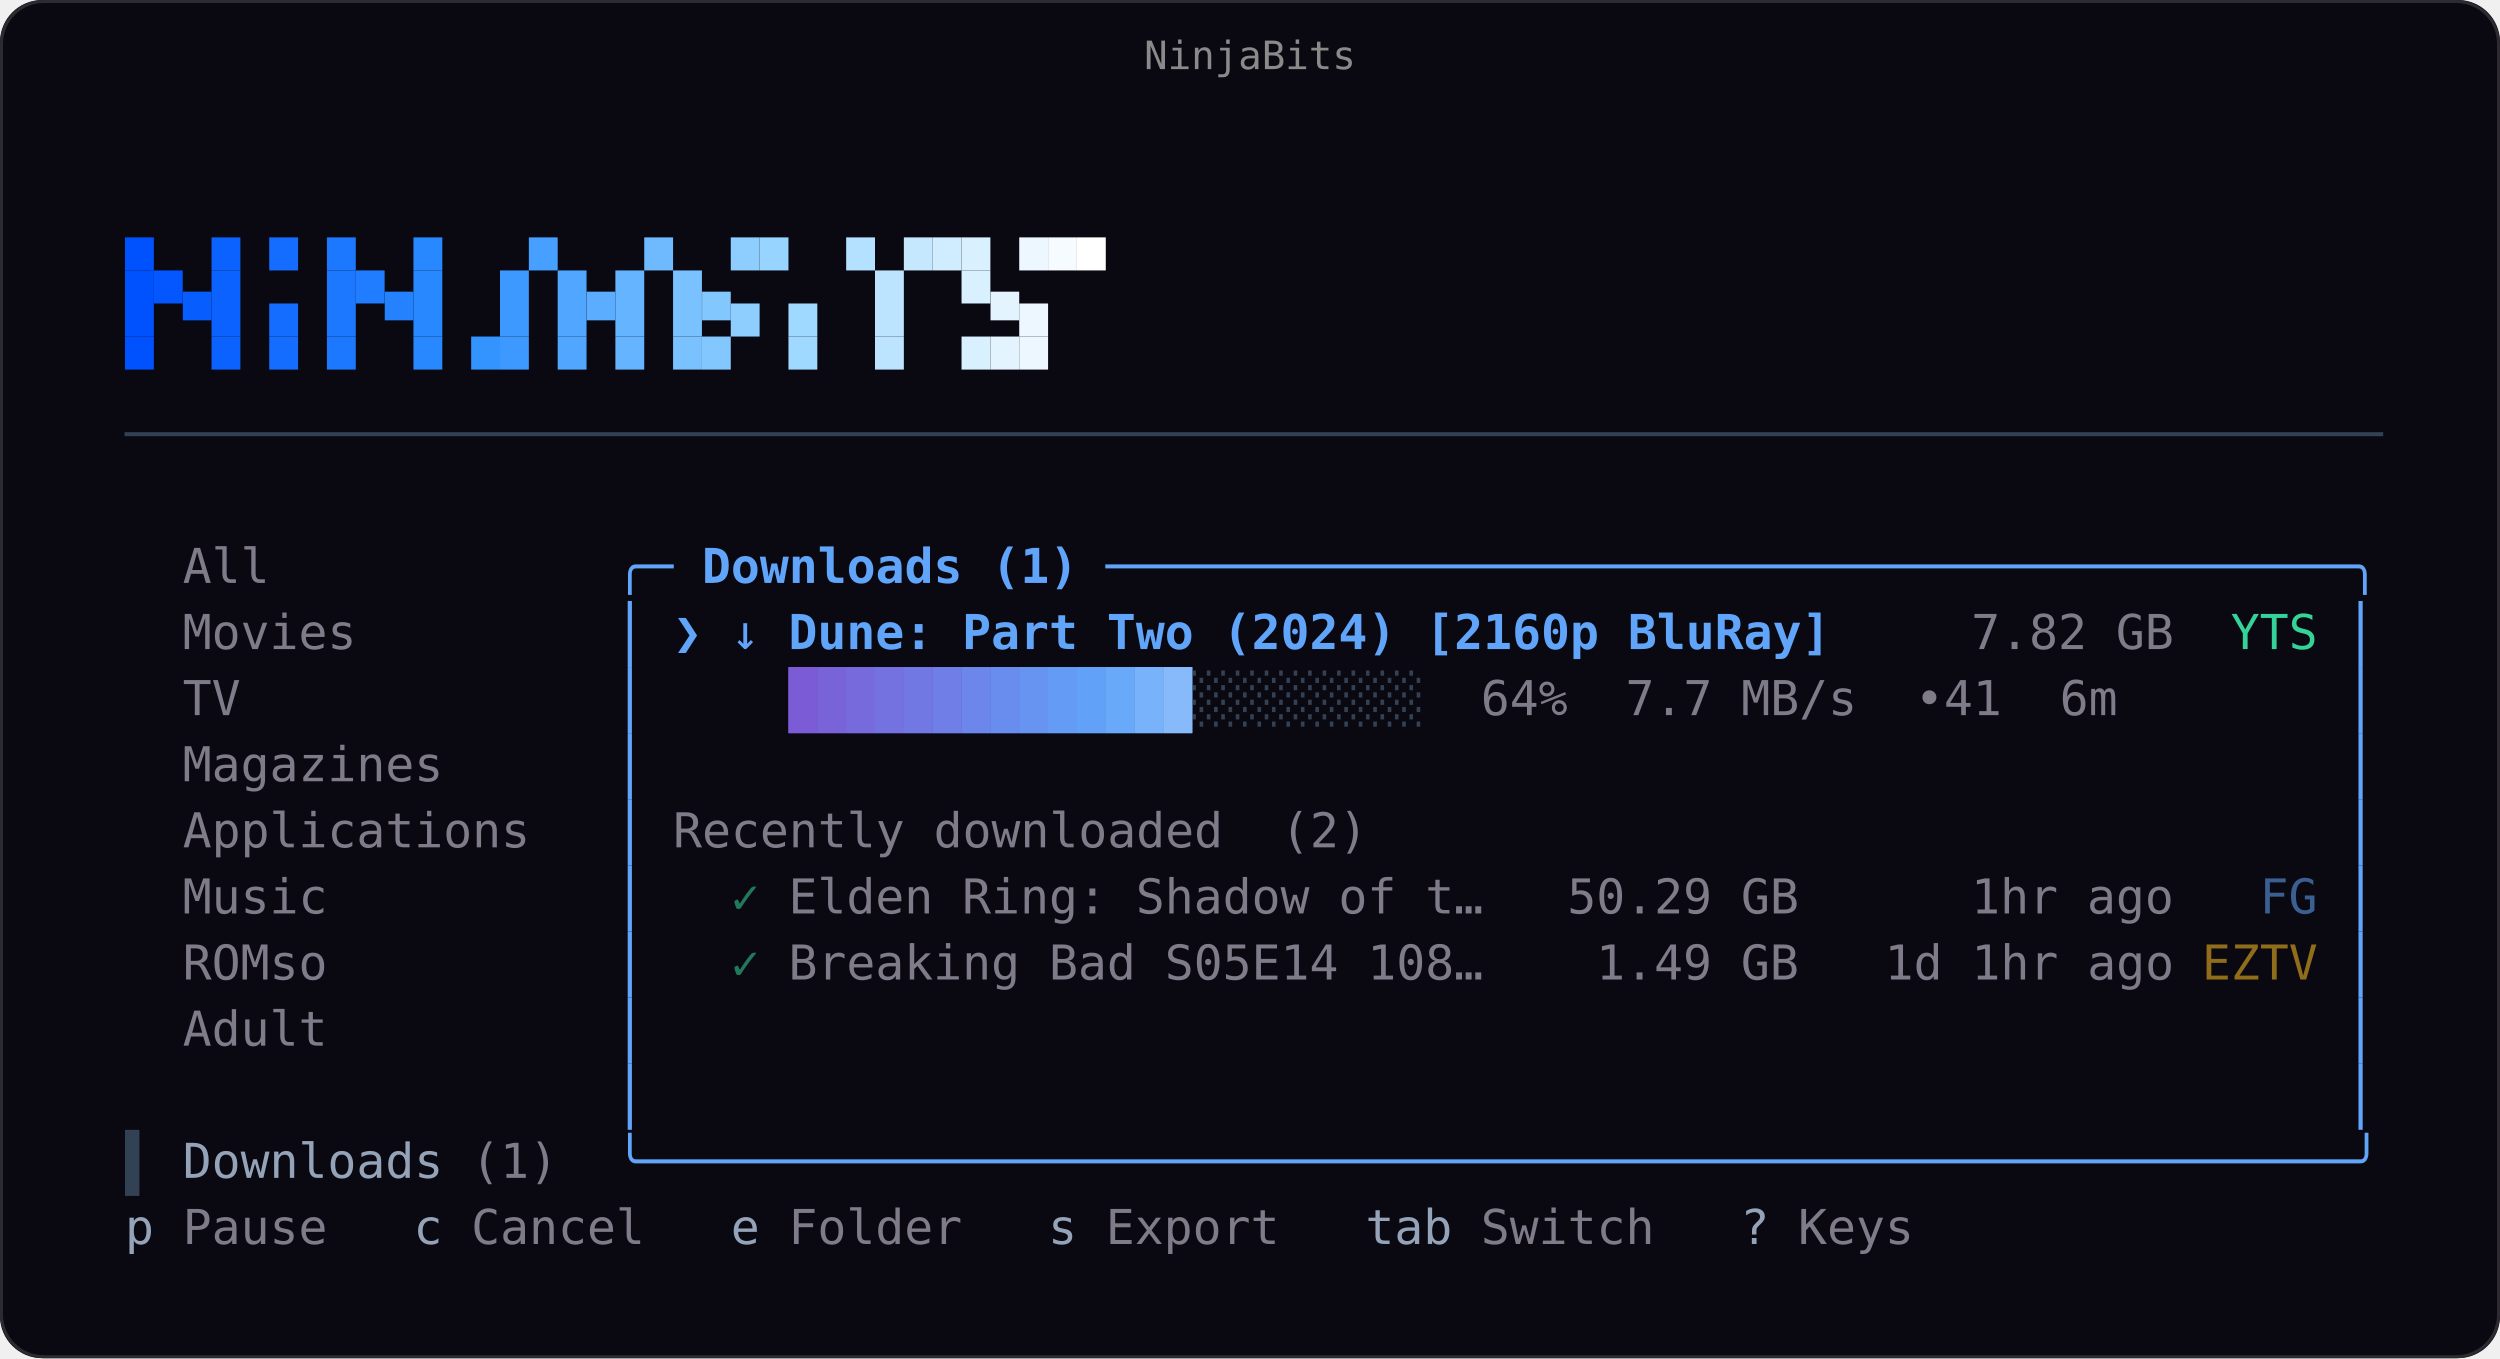
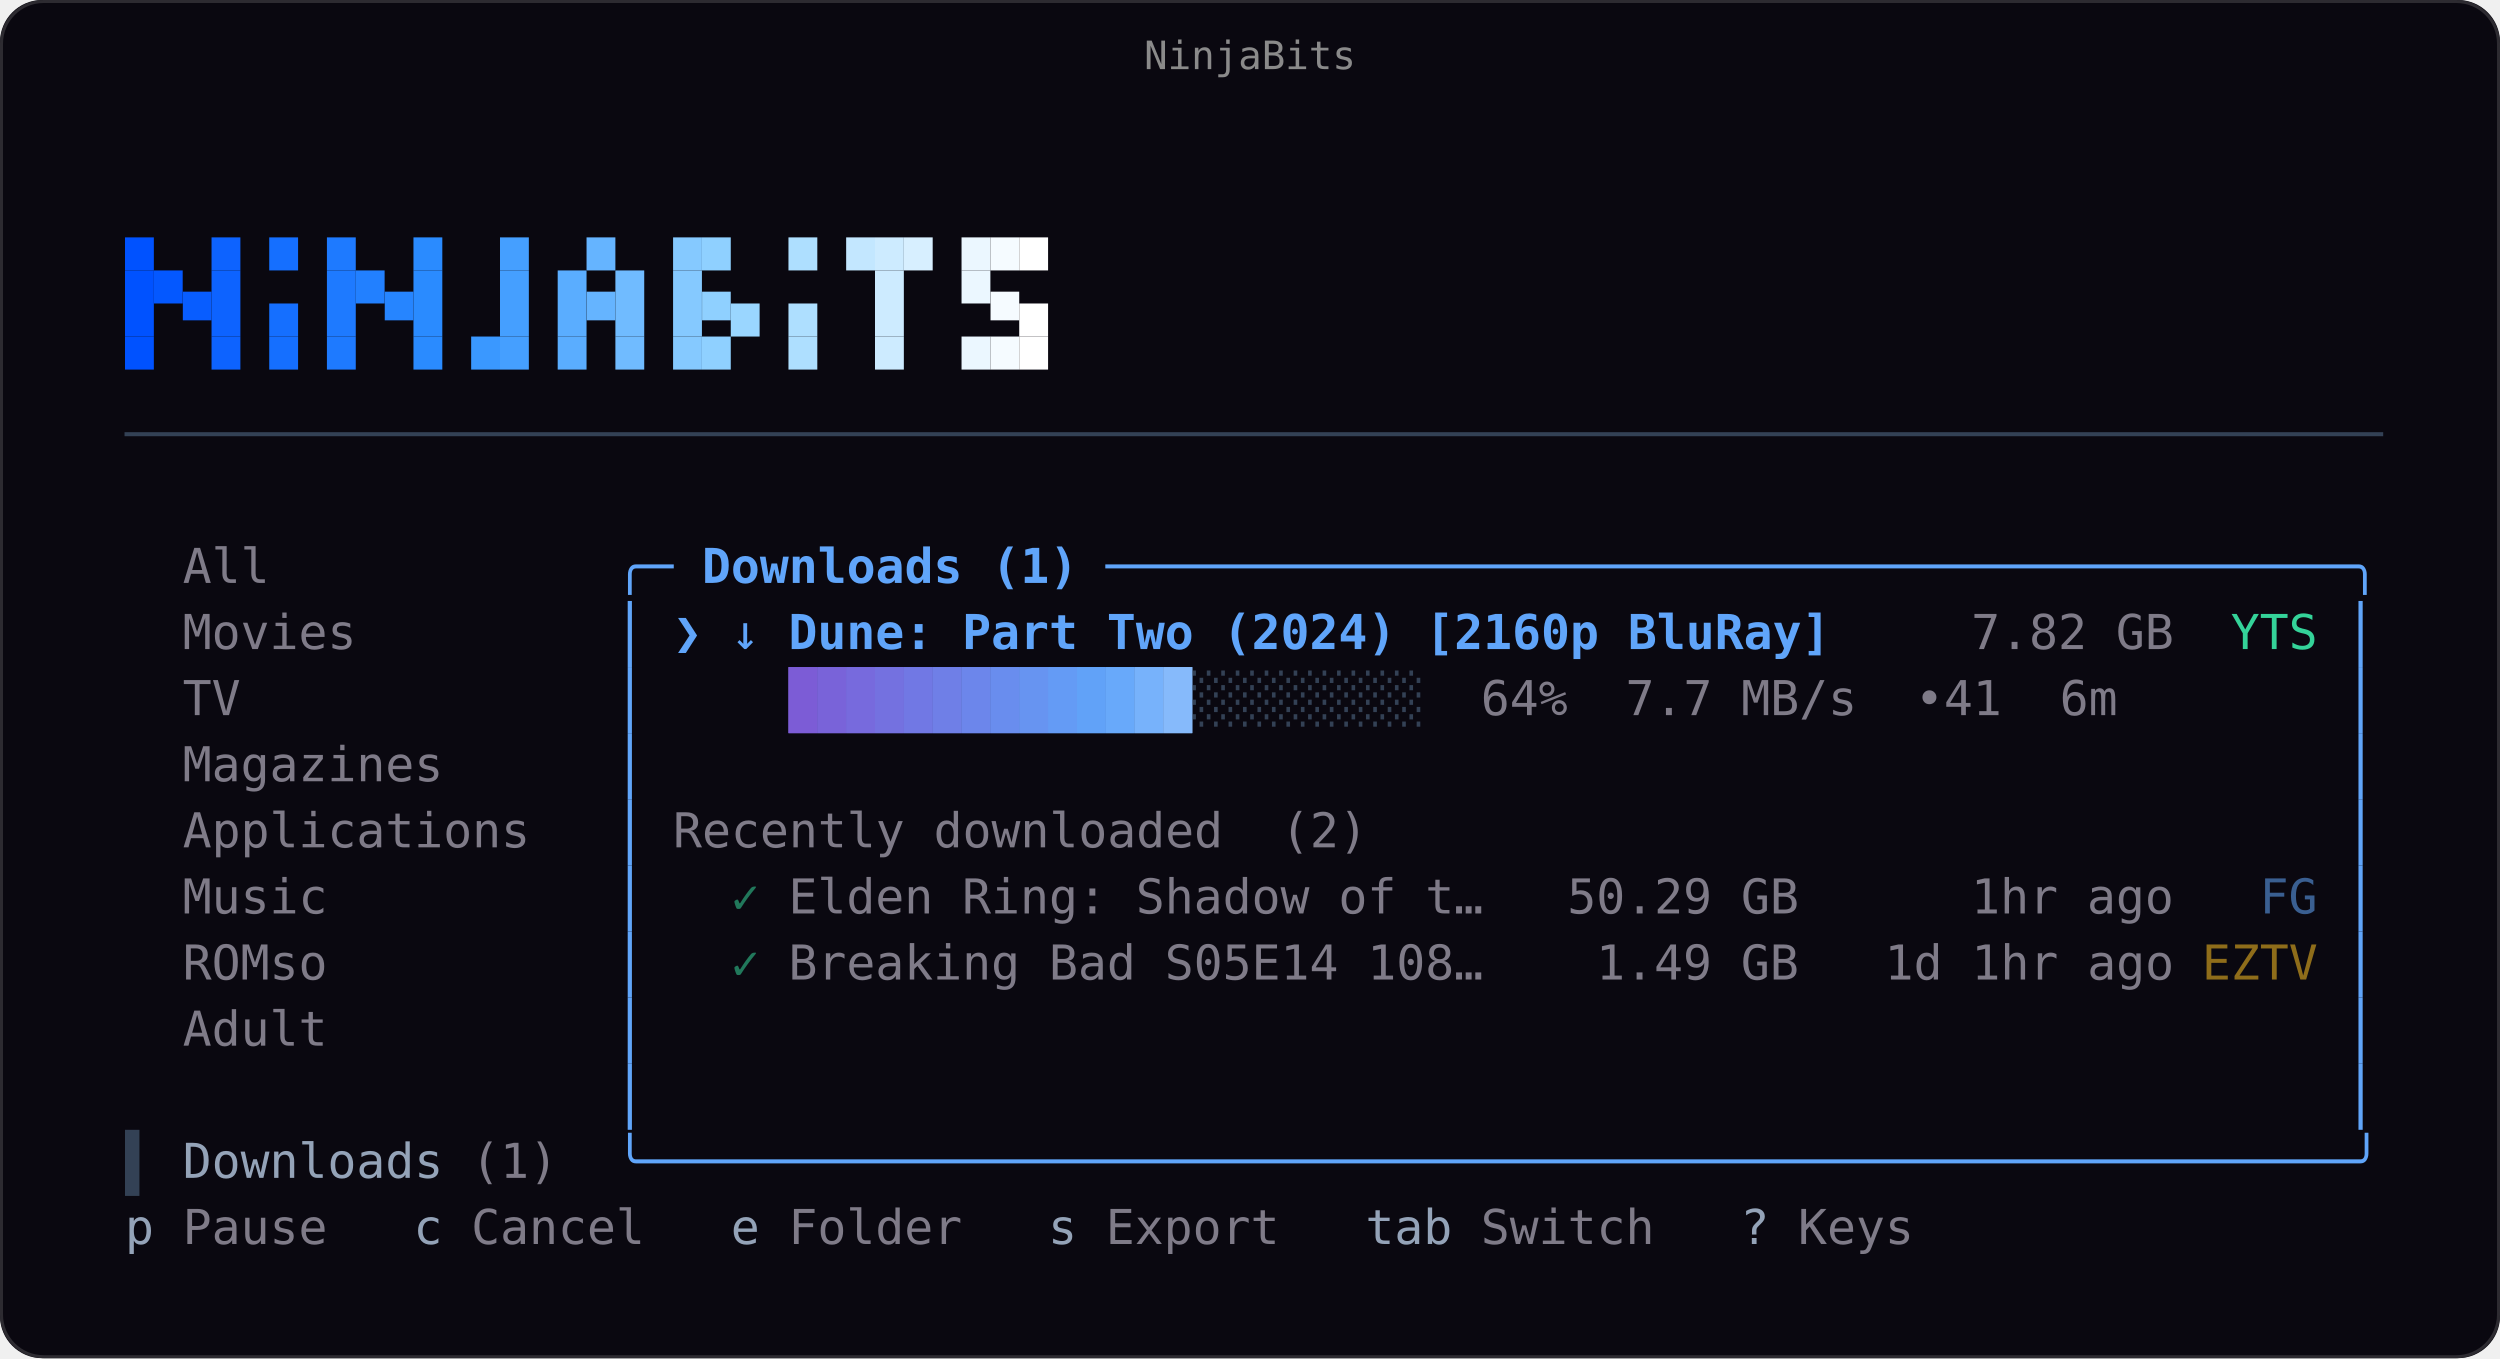
<svg xmlns="http://www.w3.org/2000/svg" width="832" height="452" viewBox="0 0 832 452" style="max-width: 832px; width: 100%; height: auto;" role="img">
  <rect width="100%" height="100%" rx="14" fill="#0a0810" />
  <rect x="0.5" y="0.5" width="831" height="451" rx="14" fill="none" stroke="#2d2b31" stroke-width="1" />
  <text x="416" y="23" text-anchor="middle" font-family="ui-monospace, &quot;Cascadia Mono&quot;, &quot;SF Mono&quot;, Menlo, Consolas, &quot;DejaVu Sans Mono&quot;, monospace" font-size="13" fill="#8a8a8a">NinjaBits</text>
  <g font-family="ui-monospace, &quot;Cascadia Mono&quot;, &quot;SF Mono&quot;, Menlo, Consolas, &quot;DejaVu Sans Mono&quot;, monospace" font-size="16" fill="#ddd8ea">
    <rect x="41.6" y="79" width="9.6" height="11" fill="#0052ff" />
-     <rect x="70.4" y="79" width="9.6" height="11" fill="#0c62ff" />
-     <rect x="89.6" y="79" width="9.6" height="11" fill="#146dff" />
-     <rect x="108.8" y="79" width="9.6" height="11" fill="#1c78ff" />
-     <rect x="137.6" y="79" width="9.6" height="11" fill="#2888ff" />
-     <rect x="176" y="79" width="9.6" height="11" fill="#47a0ff" />
-     <rect x="214.4" y="79" width="9.6" height="11" fill="#6fbaff" />
-     <rect x="243.2" y="79" width="9.6" height="11" fill="#8dceff" />
-     <rect x="252.8" y="79" width="9.6" height="11" fill="#97d4ff" />
-     <rect x="281.6" y="79" width="9.6" height="11" fill="#b3e1ff" />
-     <rect x="300.8" y="79" width="9.6" height="11" fill="#c6e8ff" />
-     <rect x="310.4" y="79" width="9.6" height="11" fill="#d0ecff" />
-     <rect x="320" y="79" width="9.6" height="11" fill="#d9f0ff" />
-     <rect x="339.2" y="79" width="9.6" height="11" fill="#ecf7ff" />
-     <rect x="348.8" y="79" width="9.6" height="11" fill="#f6fbff" />
-     <rect x="358.4" y="79" width="9.6" height="11" fill="#ffffff" />
+     <rect x="70.4" y="79" width="9.6" height="11" fill="#0d63ff" />
+     <rect x="89.6" y="79" width="9.6" height="11" fill="#156fff" />
+     <rect x="108.8" y="79" width="9.6" height="11" fill="#1e7aff" />
+     <rect x="137.6" y="79" width="9.6" height="11" fill="#2a8bff" />
+     <rect x="166.4" y="79" width="9.6" height="11" fill="#459fff" />
+     <rect x="195.2" y="79" width="9.6" height="11" fill="#65b4ff" />
+     <rect x="224" y="79" width="9.6" height="11" fill="#85c9ff" />
+     <rect x="233.6" y="79" width="9.6" height="11" fill="#8fd0ff" />
+     <rect x="262.4" y="79" width="9.6" height="11" fill="#aedfff" />
+     <rect x="281.6" y="79" width="9.6" height="11" fill="#c3e7ff" />
+     <rect x="291.2" y="79" width="9.6" height="11" fill="#cdebff" />
+     <rect x="300.8" y="79" width="9.6" height="11" fill="#d7efff" />
+     <rect x="320" y="79" width="9.6" height="11" fill="#ebf7ff" />
+     <rect x="329.6" y="79" width="9.6" height="11" fill="#f5fbff" />
+     <rect x="339.2" y="79" width="9.6" height="11" fill="#ffffff" />
    <rect x="41.6" y="90" width="9.6" height="22" fill="#0052ff" />
-     <rect x="51.2" y="90" width="9.6" height="11" fill="#0457ff" />
+     <rect x="51.2" y="90" width="9.6" height="11" fill="#0458ff" />
    <text x="60.8" y="106" textLength="9.6" lengthAdjust="spacingAndGlyphs" xml:space="preserve" fill="#085dff" font-weight="600">■</text>
-     <rect x="70.4" y="90" width="9.6" height="22" fill="#0c62ff" />
-     <rect x="89.6" y="101" width="9.6" height="11" fill="#146dff" />
-     <rect x="108.8" y="90" width="9.6" height="22" fill="#1c78ff" />
-     <rect x="118.4" y="90" width="9.6" height="11" fill="#207dff" />
-     <text x="128" y="106" textLength="9.6" lengthAdjust="spacingAndGlyphs" xml:space="preserve" fill="#2482ff" font-weight="600">■</text>
-     <rect x="137.6" y="90" width="9.6" height="22" fill="#2888ff" />
-     <rect x="166.4" y="90" width="9.6" height="22" fill="#3d99ff" />
-     <rect x="185.6" y="90" width="9.6" height="22" fill="#51a6ff" />
-     <text x="195.2" y="106" textLength="9.6" lengthAdjust="spacingAndGlyphs" xml:space="preserve" fill="#5badff" font-weight="600">■</text>
-     <rect x="204.8" y="90" width="9.6" height="22" fill="#65b4ff" />
-     <rect x="224" y="90" width="9.6" height="22" fill="#79c1ff" />
-     <text x="233.6" y="106" textLength="9.6" lengthAdjust="spacingAndGlyphs" xml:space="preserve" fill="#83c7ff" font-weight="600">■</text>
-     <rect x="243.2" y="101" width="9.6" height="11" fill="#8dceff" />
-     <rect x="262.4" y="101" width="9.6" height="11" fill="#a0d9ff" />
-     <rect x="291.2" y="90" width="9.6" height="22" fill="#bde4ff" />
-     <rect x="320" y="90" width="9.6" height="11" fill="#d9f0ff" />
-     <text x="329.6" y="106" textLength="9.6" lengthAdjust="spacingAndGlyphs" xml:space="preserve" fill="#e3f4ff" font-weight="600">■</text>
-     <rect x="339.2" y="101" width="9.6" height="11" fill="#ecf7ff" />
+     <rect x="70.4" y="90" width="9.6" height="22" fill="#0d63ff" />
+     <rect x="89.6" y="101" width="9.6" height="11" fill="#156fff" />
+     <rect x="108.8" y="90" width="9.6" height="22" fill="#1e7aff" />
+     <rect x="118.4" y="90" width="9.6" height="11" fill="#2280ff" />
+     <text x="128" y="106" textLength="9.6" lengthAdjust="spacingAndGlyphs" xml:space="preserve" fill="#2685ff" font-weight="600">■</text>
+     <rect x="137.6" y="90" width="9.6" height="22" fill="#2a8bff" />
+     <rect x="166.4" y="90" width="9.6" height="22" fill="#459fff" />
+     <rect x="185.6" y="90" width="9.6" height="22" fill="#5aadff" />
+     <text x="195.2" y="106" textLength="9.6" lengthAdjust="spacingAndGlyphs" xml:space="preserve" fill="#65b4ff" font-weight="600">■</text>
+     <rect x="204.8" y="90" width="9.6" height="22" fill="#70bbff" />
+     <rect x="224" y="90" width="9.6" height="22" fill="#85c9ff" />
+     <text x="233.6" y="106" textLength="9.6" lengthAdjust="spacingAndGlyphs" xml:space="preserve" fill="#8fd0ff" font-weight="600">■</text>
+     <rect x="243.2" y="101" width="9.6" height="11" fill="#9ad6ff" />
+     <rect x="262.4" y="101" width="9.6" height="11" fill="#aedfff" />
+     <rect x="291.2" y="90" width="9.6" height="22" fill="#cdebff" />
+     <rect x="320" y="90" width="9.6" height="11" fill="#ebf7ff" />
+     <text x="329.6" y="106" textLength="9.6" lengthAdjust="spacingAndGlyphs" xml:space="preserve" fill="#f5fbff" font-weight="600">■</text>
+     <rect x="339.2" y="101" width="9.6" height="11" fill="#ffffff" />
    <rect x="41.6" y="112" width="9.6" height="11" fill="#0052ff" />
-     <rect x="70.4" y="112" width="9.6" height="11" fill="#0c62ff" />
-     <rect x="89.6" y="112" width="9.6" height="11" fill="#146dff" />
-     <rect x="108.8" y="112" width="9.6" height="11" fill="#1c78ff" />
-     <rect x="137.6" y="112" width="9.6" height="11" fill="#2888ff" />
-     <rect x="156.8" y="112" width="9.6" height="11" fill="#3393ff" />
-     <rect x="166.4" y="112" width="9.6" height="11" fill="#3d99ff" />
-     <rect x="185.6" y="112" width="9.6" height="11" fill="#51a6ff" />
-     <rect x="204.8" y="112" width="9.6" height="11" fill="#65b4ff" />
-     <rect x="224" y="112" width="9.6" height="11" fill="#79c1ff" />
-     <rect x="233.6" y="112" width="9.6" height="11" fill="#83c7ff" />
-     <rect x="262.4" y="112" width="9.6" height="11" fill="#a0d9ff" />
-     <rect x="291.2" y="112" width="9.6" height="11" fill="#bde4ff" />
-     <rect x="320" y="112" width="9.6" height="11" fill="#d9f0ff" />
-     <rect x="329.6" y="112" width="9.6" height="11" fill="#e3f4ff" />
-     <rect x="339.2" y="112" width="9.6" height="11" fill="#ecf7ff" />
+     <rect x="70.4" y="112" width="9.6" height="11" fill="#0d63ff" />
+     <rect x="89.6" y="112" width="9.6" height="11" fill="#156fff" />
+     <rect x="108.8" y="112" width="9.6" height="11" fill="#1e7aff" />
+     <rect x="137.6" y="112" width="9.6" height="11" fill="#2a8bff" />
+     <rect x="156.8" y="112" width="9.6" height="11" fill="#3a98ff" />
+     <rect x="166.4" y="112" width="9.6" height="11" fill="#459fff" />
+     <rect x="185.6" y="112" width="9.6" height="11" fill="#5aadff" />
+     <rect x="204.8" y="112" width="9.6" height="11" fill="#70bbff" />
+     <rect x="224" y="112" width="9.6" height="11" fill="#85c9ff" />
+     <rect x="233.6" y="112" width="9.6" height="11" fill="#8fd0ff" />
+     <rect x="262.4" y="112" width="9.6" height="11" fill="#aedfff" />
+     <rect x="291.2" y="112" width="9.6" height="11" fill="#cdebff" />
+     <rect x="320" y="112" width="9.6" height="11" fill="#ebf7ff" />
+     <rect x="329.6" y="112" width="9.6" height="11" fill="#f5fbff" />
+     <rect x="339.2" y="112" width="9.6" height="11" fill="#ffffff" />
    <text x="41.6" y="150" textLength="748.8" lengthAdjust="spacingAndGlyphs" xml:space="preserve" fill="#334155">──────────────────────────────────────────────────────────────────────────────</text>
    <text x="60.8" y="194" textLength="28.8" lengthAdjust="spacingAndGlyphs" xml:space="preserve" fill-opacity="0.55">All</text>
    <text x="204.8" y="194" textLength="19.2" lengthAdjust="spacingAndGlyphs" xml:space="preserve" fill="#60a5fa">╭─</text>
    <text x="233.6" y="194" textLength="124.8" lengthAdjust="spacingAndGlyphs" xml:space="preserve" fill="#60a5fa" font-weight="600">Downloads (1)</text>
    <text x="368" y="194" textLength="422.4" lengthAdjust="spacingAndGlyphs" xml:space="preserve" fill="#60a5fa">───────────────────────────────────────────╮</text>
    <text x="60.8" y="216" textLength="57.6" lengthAdjust="spacingAndGlyphs" xml:space="preserve" fill-opacity="0.55">Movies</text>
    <rect x="208.9" y="200" width="1.4" height="22" fill="#60a5fa" />
    <text x="224" y="216" textLength="9.6" lengthAdjust="spacingAndGlyphs" xml:space="preserve" fill="#60a5fa" font-weight="600">❯</text>
    <text x="243.2" y="216" textLength="9.6" lengthAdjust="spacingAndGlyphs" xml:space="preserve" fill="#60a5fa">↓</text>
    <text x="262.4" y="216" textLength="345.6" lengthAdjust="spacingAndGlyphs" xml:space="preserve" fill="#60a5fa" font-weight="600">Dune: Part Two (2024) [2160p BluRay]</text>
    <text x="656" y="216" textLength="67.2" lengthAdjust="spacingAndGlyphs" xml:space="preserve" fill-opacity="0.55">7.82 GB</text>
    <text x="742.4" y="216" textLength="28.8" lengthAdjust="spacingAndGlyphs" xml:space="preserve" fill="#34d399">YTS</text>
    <rect x="784.9" y="200" width="1.4" height="22" fill="#60a5fa" />
    <text x="60.8" y="238" textLength="19.2" lengthAdjust="spacingAndGlyphs" xml:space="preserve" fill-opacity="0.55">TV</text>
    <rect x="208.9" y="222" width="1.4" height="22" fill="#60a5fa" />
    <rect x="262.4" y="222" width="9.6" height="22" fill="#7c5cd6" />
    <rect x="272" y="222" width="9.6" height="22" fill="#7963d9" />
    <rect x="281.6" y="222" width="9.6" height="22" fill="#776add" />
    <rect x="291.2" y="222" width="9.6" height="22" fill="#7471e0" />
    <rect x="300.8" y="222" width="9.6" height="22" fill="#7178e4" />
    <rect x="310.4" y="222" width="9.6" height="22" fill="#6f7fe7" />
    <rect x="320" y="222" width="9.6" height="22" fill="#6c86eb" />
    <rect x="329.6" y="222" width="9.6" height="22" fill="#698dee" />
    <rect x="339.2" y="222" width="9.6" height="22" fill="#6794f1" />
    <rect x="348.8" y="222" width="9.6" height="22" fill="#649bf5" />
    <rect x="358.4" y="222" width="9.6" height="22" fill="#61a2f8" />
    <rect x="368" y="222" width="9.6" height="22" fill="#68a9fa" />
    <rect x="377.6" y="222" width="9.6" height="22" fill="#77b2fb" />
    <rect x="387.2" y="222" width="9.6" height="22" fill="#86bafb" />
    <text x="396.8" y="238" textLength="76.8" lengthAdjust="spacingAndGlyphs" xml:space="preserve" fill="#334155">░░░░░░░░</text>
    <text x="492.8" y="238" textLength="211.2" lengthAdjust="spacingAndGlyphs" xml:space="preserve" fill-opacity="0.55">64%  7.7 MB/s  •41  6m</text>
    <rect x="784.9" y="222" width="1.4" height="22" fill="#60a5fa" />
    <text x="60.8" y="260" textLength="86.4" lengthAdjust="spacingAndGlyphs" xml:space="preserve" fill-opacity="0.55">Magazines</text>
    <rect x="208.9" y="244" width="1.4" height="22" fill="#60a5fa" />
    <rect x="784.9" y="244" width="1.4" height="22" fill="#60a5fa" />
    <text x="60.8" y="282" textLength="115.2" lengthAdjust="spacingAndGlyphs" xml:space="preserve" fill-opacity="0.55">Applications</text>
    <rect x="208.9" y="266" width="1.4" height="22" fill="#60a5fa" />
    <text x="224" y="282" textLength="230.4" lengthAdjust="spacingAndGlyphs" xml:space="preserve" fill-opacity="0.55">Recently downloaded  (2)</text>
    <rect x="784.9" y="266" width="1.4" height="22" fill="#60a5fa" />
    <text x="60.8" y="304" textLength="48" lengthAdjust="spacingAndGlyphs" xml:space="preserve" fill-opacity="0.55">Music</text>
    <rect x="208.9" y="288" width="1.4" height="22" fill="#60a5fa" />
    <text x="243.2" y="304" textLength="9.6" lengthAdjust="spacingAndGlyphs" xml:space="preserve" fill="#34d399" fill-opacity="0.55">✓</text>
    <text x="262.4" y="304" textLength="230.4" lengthAdjust="spacingAndGlyphs" xml:space="preserve" fill-opacity="0.55">Elden Ring: Shadow of t…</text>
    <text x="521.6" y="304" textLength="76.8" lengthAdjust="spacingAndGlyphs" xml:space="preserve" fill-opacity="0.55">50.29 GB</text>
    <text x="656" y="304" textLength="67.2" lengthAdjust="spacingAndGlyphs" xml:space="preserve" fill-opacity="0.55">1hr ago</text>
    <text x="752" y="304" textLength="19.2" lengthAdjust="spacingAndGlyphs" xml:space="preserve" fill="#60a5fa" fill-opacity="0.55">FG</text>
    <rect x="784.9" y="288" width="1.4" height="22" fill="#60a5fa" />
    <text x="60.8" y="326" textLength="48" lengthAdjust="spacingAndGlyphs" xml:space="preserve" fill-opacity="0.55">ROMso</text>
    <rect x="208.9" y="310" width="1.4" height="22" fill="#60a5fa" />
    <text x="243.2" y="326" textLength="9.6" lengthAdjust="spacingAndGlyphs" xml:space="preserve" fill="#34d399" fill-opacity="0.55">✓</text>
    <text x="262.4" y="326" textLength="230.4" lengthAdjust="spacingAndGlyphs" xml:space="preserve" fill-opacity="0.55">Breaking Bad S05E14 108…</text>
    <text x="531.2" y="326" textLength="67.2" lengthAdjust="spacingAndGlyphs" xml:space="preserve" fill-opacity="0.55">1.49 GB</text>
    <text x="627.2" y="326" textLength="96" lengthAdjust="spacingAndGlyphs" xml:space="preserve" fill-opacity="0.55">1d 1hr ago</text>
    <text x="732.8" y="326" textLength="38.4" lengthAdjust="spacingAndGlyphs" xml:space="preserve" fill="#fbbf24" fill-opacity="0.55">EZTV</text>
    <rect x="784.9" y="310" width="1.4" height="22" fill="#60a5fa" />
    <text x="60.8" y="348" textLength="48" lengthAdjust="spacingAndGlyphs" xml:space="preserve" fill-opacity="0.55">Adult</text>
    <rect x="208.9" y="332" width="1.4" height="22" fill="#60a5fa" />
    <rect x="784.9" y="332" width="1.4" height="22" fill="#60a5fa" />
    <rect x="208.9" y="354" width="1.4" height="22" fill="#60a5fa" />
    <rect x="784.9" y="354" width="1.4" height="22" fill="#60a5fa" />
    <rect x="41.6" y="376" width="4.8" height="22" fill="#334155" />
    <text x="60.8" y="392" textLength="86.4" lengthAdjust="spacingAndGlyphs" xml:space="preserve" fill="#94a3b8">Downloads</text>
    <text x="156.8" y="392" textLength="28.8" lengthAdjust="spacingAndGlyphs" xml:space="preserve" fill-opacity="0.55">(1)</text>
    <text x="204.8" y="392" textLength="585.6" lengthAdjust="spacingAndGlyphs" xml:space="preserve" fill="#60a5fa">╰───────────────────────────────────────────────────────────╯</text>
    <text x="41.6" y="414" textLength="9.6" lengthAdjust="spacingAndGlyphs" xml:space="preserve" fill="#94a3b8">p</text>
    <text x="60.8" y="414" textLength="48" lengthAdjust="spacingAndGlyphs" xml:space="preserve" fill-opacity="0.55">Pause</text>
    <text x="137.6" y="414" textLength="9.6" lengthAdjust="spacingAndGlyphs" xml:space="preserve" fill="#94a3b8">c</text>
    <text x="156.8" y="414" textLength="57.6" lengthAdjust="spacingAndGlyphs" xml:space="preserve" fill-opacity="0.55">Cancel</text>
    <text x="243.2" y="414" textLength="9.6" lengthAdjust="spacingAndGlyphs" xml:space="preserve" fill="#94a3b8">e</text>
    <text x="262.4" y="414" textLength="57.6" lengthAdjust="spacingAndGlyphs" xml:space="preserve" fill-opacity="0.55">Folder</text>
    <text x="348.8" y="414" textLength="9.6" lengthAdjust="spacingAndGlyphs" xml:space="preserve" fill="#94a3b8">s</text>
    <text x="368" y="414" textLength="57.6" lengthAdjust="spacingAndGlyphs" xml:space="preserve" fill-opacity="0.55">Export</text>
    <text x="454.4" y="414" textLength="28.8" lengthAdjust="spacingAndGlyphs" xml:space="preserve" fill="#94a3b8">tab</text>
    <text x="492.8" y="414" textLength="57.6" lengthAdjust="spacingAndGlyphs" xml:space="preserve" fill-opacity="0.55">Switch</text>
    <text x="579.2" y="414" textLength="9.6" lengthAdjust="spacingAndGlyphs" xml:space="preserve" fill="#94a3b8">?</text>
    <text x="598.4" y="414" textLength="38.4" lengthAdjust="spacingAndGlyphs" xml:space="preserve" fill-opacity="0.55">Keys</text>
  </g>
  <rect x="262.4" y="222" width="9.6" height="22" fill="#7c5cd6">
    <animate attributeName="fill" calcMode="discrete" dur="3.48s" values="#7c5cd6;#7f5fd7;#8669da;#9277de;#a18ae3;#b29ee8;#c3b3ee;#d2c5f3;#ded4f7;#e5ddfa;#e8e0fb;#e5ddfa;#ded4f7;#d2c5f3;#c3b3ee;#b29ee8;#a18ae3;#9277de;#8669da;#7f5fd7;#7c5cd6;#7c5cd6;#7c5cd6;#7c5cd6;#7c5cd6;#7c5cd6;#7c5cd6;#7c5cd6;#7c5cd6;#7c5cd6;#7c5cd6;#7c5cd6;#7c5cd6;#7c5cd6;#7c5cd6;#7c5cd6;#7c5cd6;#7c5cd6;#7c5cd6;#7c5cd6;#7c5cd6;#7c5cd6;#7c5cd6;#7c5cd6;#7c5cd6;#7c5cd6;#7c5cd6;#7c5cd6;#7c5cd6;#7c5cd6;#7c5cd6;#7c5cd6;#7c5cd6;#7c5cd6;#7c5cd6;#7c5cd6;#7c5cd6;#7c5cd6;#7c5cd6;#7c5cd6;#7c5cd6;#7c5cd6;#7c5cd6;#7c5cd6;#7c5cd6;#7c5cd6;#7c5cd6;#7c5cd6;#7c5cd6;#7c5cd6;#7c5cd6;#7c5cd6;#7c5cd6;#7c5cd6;#7c5cd6;#7c5cd6;#7c5cd6;#7c5cd6;#7c5cd6;#7c5cd6;#7c5cd6;#7c5cd6;#7c5cd6;#7c5cd6;#7c5cd6;#7c5cd6;#7c5cd6" repeatCount="indefinite" />
  </rect>
  <rect x="272" y="222" width="9.6" height="22" fill="#7963d9">
    <animate attributeName="fill" calcMode="discrete" dur="3.48s" values="#7963d9;#7963d9;#7963d9;#7b65da;#816ddc;#8d7adf;#9c8ae4;#ac9ee9;#beb1ee;#cec3f3;#dbd2f7;#e4dcfa;#e8e1fb;#e6dffb;#dfd7f9;#d4caf5;#c5baf1;#b4a6eb;#a393e6;#9381e1;#8672dd;#7d68da;#7963d9;#7963d9;#7963d9;#7963d9;#7963d9;#7963d9;#7963d9;#7963d9;#7963d9;#7963d9;#7963d9;#7963d9;#7963d9;#7963d9;#7963d9;#7963d9;#7963d9;#7963d9;#7963d9;#7963d9;#7963d9;#7963d9;#7963d9;#7963d9;#7963d9;#7963d9;#7963d9;#7963d9;#7963d9;#7963d9;#7963d9;#7963d9;#7963d9;#7963d9;#7963d9;#7963d9;#7963d9;#7963d9;#7963d9;#7963d9;#7963d9;#7963d9;#7963d9;#7963d9;#7963d9;#7963d9;#7963d9;#7963d9;#7963d9;#7963d9;#7963d9;#7963d9;#7963d9;#7963d9;#7963d9;#7963d9;#7963d9;#7963d9;#7963d9;#7963d9;#7963d9;#7963d9;#7963d9;#7963d9;#7963d9" repeatCount="indefinite" />
  </rect>
  <rect x="281.6" y="222" width="9.6" height="22" fill="#776add">
    <animate attributeName="fill" calcMode="discrete" dur="3.48s" values="#776add;#776add;#776add;#776add;#776add;#786bdd;#7e71df;#887ce2;#978ce6;#a79eea;#b9b0ef;#cac2f3;#d8d1f7;#e2dcfa;#e7e1fb;#e7e1fb;#e1dbfa;#d6cff7;#c8c0f3;#b7aeee;#a59bea;#958ae5;#877be1;#7d70df;#786bdd;#776add;#776add;#776add;#776add;#776add;#776add;#776add;#776add;#776add;#776add;#776add;#776add;#776add;#776add;#776add;#776add;#776add;#776add;#776add;#776add;#776add;#776add;#776add;#776add;#776add;#776add;#776add;#776add;#776add;#776add;#776add;#776add;#776add;#776add;#776add;#776add;#776add;#776add;#776add;#776add;#776add;#776add;#776add;#776add;#776add;#776add;#776add;#776add;#776add;#776add;#776add;#776add;#776add;#776add;#776add;#776add;#776add;#776add;#776add;#776add;#776add;#776add" repeatCount="indefinite" />
  </rect>
  <rect x="291.2" y="222" width="9.6" height="22" fill="#7471e0">
    <animate attributeName="fill" calcMode="discrete" dur="3.48s" values="#7471e0;#7471e0;#7471e0;#7471e0;#7471e0;#7471e0;#7471e0;#7471e0;#7976e1;#8380e4;#918de7;#a29eeb;#b4b0ef;#c5c1f4;#d4d0f7;#dfdbfa;#e6e1fc;#e7e2fc;#e2ddfb;#d8d4f8;#cac6f5;#bab5f1;#a8a4ec;#9693e8;#8784e5;#7c79e2;#7572e0;#7471e0;#7471e0;#7471e0;#7471e0;#7471e0;#7471e0;#7471e0;#7471e0;#7471e0;#7471e0;#7471e0;#7471e0;#7471e0;#7471e0;#7471e0;#7471e0;#7471e0;#7471e0;#7471e0;#7471e0;#7471e0;#7471e0;#7471e0;#7471e0;#7471e0;#7471e0;#7471e0;#7471e0;#7471e0;#7471e0;#7471e0;#7471e0;#7471e0;#7471e0;#7471e0;#7471e0;#7471e0;#7471e0;#7471e0;#7471e0;#7471e0;#7471e0;#7471e0;#7471e0;#7471e0;#7471e0;#7471e0;#7471e0;#7471e0;#7471e0;#7471e0;#7471e0;#7471e0;#7471e0;#7471e0;#7471e0;#7471e0;#7471e0;#7471e0;#7471e0" repeatCount="indefinite" />
  </rect>
  <rect x="300.8" y="222" width="9.6" height="22" fill="#7178e4">
    <animate attributeName="fill" calcMode="discrete" dur="3.48s" values="#7178e4;#7178e4;#7178e4;#7178e4;#7178e4;#7178e4;#7178e4;#7178e4;#7178e4;#7178e4;#757be5;#7d83e7;#8b90e9;#9c9fed;#aeaff1;#c0c0f4;#d0cff8;#dddafa;#e5e1fc;#e7e3fc;#e3e0fc;#dad8fa;#cdcbf7;#bcbcf3;#aaacf0;#989bec;#888de9;#7b81e6;#737ae4;#7178e4;#7178e4;#7178e4;#7178e4;#7178e4;#7178e4;#7178e4;#7178e4;#7178e4;#7178e4;#7178e4;#7178e4;#7178e4;#7178e4;#7178e4;#7178e4;#7178e4;#7178e4;#7178e4;#7178e4;#7178e4;#7178e4;#7178e4;#7178e4;#7178e4;#7178e4;#7178e4;#7178e4;#7178e4;#7178e4;#7178e4;#7178e4;#7178e4;#7178e4;#7178e4;#7178e4;#7178e4;#7178e4;#7178e4;#7178e4;#7178e4;#7178e4;#7178e4;#7178e4;#7178e4;#7178e4;#7178e4;#7178e4;#7178e4;#7178e4;#7178e4;#7178e4;#7178e4;#7178e4;#7178e4;#7178e4;#7178e4;#7178e4" repeatCount="indefinite" />
  </rect>
  <rect x="310.4" y="222" width="9.6" height="22" fill="#6f7fe7">
    <animate attributeName="fill" calcMode="discrete" dur="3.48s" values="#6f7fe7;#6f7fe7;#6f7fe7;#6f7fe7;#6f7fe7;#6f7fe7;#6f7fe7;#6f7fe7;#6f7fe7;#6f7fe7;#6f7fe7;#6f7fe7;#7181e7;#7988e9;#8692eb;#96a0ee;#a9b0f1;#bbbff5;#cccef8;#dad9fa;#e3e1fc;#e7e4fd;#e4e2fc;#dcdbfb;#d0d0f8;#bfc3f5;#adb3f2;#9aa4ef;#8995ec;#7c8ae9;#7382e8;#6f7fe7;#6f7fe7;#6f7fe7;#6f7fe7;#6f7fe7;#6f7fe7;#6f7fe7;#6f7fe7;#6f7fe7;#6f7fe7;#6f7fe7;#6f7fe7;#6f7fe7;#6f7fe7;#6f7fe7;#6f7fe7;#6f7fe7;#6f7fe7;#6f7fe7;#6f7fe7;#6f7fe7;#6f7fe7;#6f7fe7;#6f7fe7;#6f7fe7;#6f7fe7;#6f7fe7;#6f7fe7;#6f7fe7;#6f7fe7;#6f7fe7;#6f7fe7;#6f7fe7;#6f7fe7;#6f7fe7;#6f7fe7;#6f7fe7;#6f7fe7;#6f7fe7;#6f7fe7;#6f7fe7;#6f7fe7;#6f7fe7;#6f7fe7;#6f7fe7;#6f7fe7;#6f7fe7;#6f7fe7;#6f7fe7;#6f7fe7;#6f7fe7;#6f7fe7;#6f7fe7;#6f7fe7;#6f7fe7;#6f7fe7" repeatCount="indefinite" />
  </rect>
  <rect x="320" y="222" width="9.6" height="22" fill="#6c86eb">
    <animate attributeName="fill" calcMode="discrete" dur="3.48s" values="#6c86eb;#6c86eb;#6c86eb;#6c86eb;#6c86eb;#6c86eb;#6c86eb;#6c86eb;#6c86eb;#6c86eb;#6c86eb;#6c86eb;#6c86eb;#6c86eb;#6d87eb;#748cec;#8096ee;#90a2f0;#a3b0f3;#b6bff6;#c8cdf9;#d7d8fb;#e1e0fc;#e6e4fd;#e5e3fd;#dedefc;#d2d5fa;#c2c8f8;#b0baf5;#9cabf2;#8b9ef0;#7c92ed;#718aec;#6c86eb;#6c86eb;#6c86eb;#6c86eb;#6c86eb;#6c86eb;#6c86eb;#6c86eb;#6c86eb;#6c86eb;#6c86eb;#6c86eb;#6c86eb;#6c86eb;#6c86eb;#6c86eb;#6c86eb;#6c86eb;#6c86eb;#6c86eb;#6c86eb;#6c86eb;#6c86eb;#6c86eb;#6c86eb;#6c86eb;#6c86eb;#6c86eb;#6c86eb;#6c86eb;#6c86eb;#6c86eb;#6c86eb;#6c86eb;#6c86eb;#6c86eb;#6c86eb;#6c86eb;#6c86eb;#6c86eb;#6c86eb;#6c86eb;#6c86eb;#6c86eb;#6c86eb;#6c86eb;#6c86eb;#6c86eb;#6c86eb;#6c86eb;#6c86eb;#6c86eb;#6c86eb;#6c86eb" repeatCount="indefinite" />
  </rect>
  <rect x="329.6" y="222" width="9.6" height="22" fill="#698dee">
    <animate attributeName="fill" calcMode="discrete" dur="3.48s" values="#698dee;#698dee;#698dee;#698dee;#698dee;#698dee;#698dee;#698dee;#698dee;#698dee;#698dee;#698dee;#698dee;#698dee;#698dee;#698dee;#6a8dee;#6f91ef;#7b99f0;#8aa4f2;#9db1f4;#b0bff7;#c3ccf9;#d3d8fb;#dfe0fc;#e5e5fd;#e5e5fd;#e0e1fd;#d5d9fb;#c5cef9;#b2c1f7;#9fb3f5;#8ca6f2;#7c9af0;#7092ef;#6a8eee;#698dee;#698dee;#698dee;#698dee;#698dee;#698dee;#698dee;#698dee;#698dee;#698dee;#698dee;#698dee;#698dee;#698dee;#698dee;#698dee;#698dee;#698dee;#698dee;#698dee;#698dee;#698dee;#698dee;#698dee;#698dee;#698dee;#698dee;#698dee;#698dee;#698dee;#698dee;#698dee;#698dee;#698dee;#698dee;#698dee;#698dee;#698dee;#698dee;#698dee;#698dee;#698dee;#698dee;#698dee;#698dee;#698dee;#698dee;#698dee;#698dee;#698dee;#698dee" repeatCount="indefinite" />
  </rect>
  <rect x="339.2" y="222" width="9.6" height="22" fill="#6794f1">
    <animate attributeName="fill" calcMode="discrete" dur="3.48s" values="#6794f1;#6794f1;#6794f1;#6794f1;#6794f1;#6794f1;#6794f1;#6794f1;#6794f1;#6794f1;#6794f1;#6794f1;#6794f1;#6794f1;#6794f1;#6794f1;#6794f1;#6794f1;#6794f1;#6c97f1;#769ef2;#85a7f4;#97b3f6;#abc0f8;#beccfa;#cfd7fb;#dce0fd;#e4e5fd;#e6e6fe;#e1e3fd;#d7dcfc;#c8d3fb;#b6c7f9;#a2baf7;#8faef5;#7ea3f3;#719af2;#6995f1;#6794f1;#6794f1;#6794f1;#6794f1;#6794f1;#6794f1;#6794f1;#6794f1;#6794f1;#6794f1;#6794f1;#6794f1;#6794f1;#6794f1;#6794f1;#6794f1;#6794f1;#6794f1;#6794f1;#6794f1;#6794f1;#6794f1;#6794f1;#6794f1;#6794f1;#6794f1;#6794f1;#6794f1;#6794f1;#6794f1;#6794f1;#6794f1;#6794f1;#6794f1;#6794f1;#6794f1;#6794f1;#6794f1;#6794f1;#6794f1;#6794f1;#6794f1;#6794f1;#6794f1;#6794f1;#6794f1;#6794f1;#6794f1;#6794f1" repeatCount="indefinite" />
  </rect>
  <rect x="348.8" y="222" width="9.6" height="22" fill="#649bf5">
    <animate attributeName="fill" calcMode="discrete" dur="3.48s" values="#649bf5;#649bf5;#649bf5;#649bf5;#649bf5;#649bf5;#649bf5;#649bf5;#649bf5;#649bf5;#649bf5;#649bf5;#649bf5;#649bf5;#649bf5;#649bf5;#649bf5;#649bf5;#649bf5;#649bf5;#649bf5;#679df5;#70a2f6;#7fabf7;#91b5f8;#a5c1fa;#b9ccfb;#cbd7fc;#d9dffd;#e2e5fe;#e6e7fe;#e2e5fe;#d9dffd;#cbd7fc;#b9ccfb;#a5c1fa;#91b5f8;#7fabf7;#70a2f6;#679df5;#649bf5;#649bf5;#649bf5;#649bf5;#649bf5;#649bf5;#649bf5;#649bf5;#649bf5;#649bf5;#649bf5;#649bf5;#649bf5;#649bf5;#649bf5;#649bf5;#649bf5;#649bf5;#649bf5;#649bf5;#649bf5;#649bf5;#649bf5;#649bf5;#649bf5;#649bf5;#649bf5;#649bf5;#649bf5;#649bf5;#649bf5;#649bf5;#649bf5;#649bf5;#649bf5;#649bf5;#649bf5;#649bf5;#649bf5;#649bf5;#649bf5;#649bf5;#649bf5;#649bf5;#649bf5;#649bf5;#649bf5" repeatCount="indefinite" />
  </rect>
  <rect x="358.4" y="222" width="9.6" height="22" fill="#61a2f8">
    <animate attributeName="fill" calcMode="discrete" dur="3.48s" values="#61a2f8;#61a2f8;#61a2f8;#61a2f8;#61a2f8;#61a2f8;#61a2f8;#61a2f8;#61a2f8;#61a2f8;#61a2f8;#61a2f8;#61a2f8;#61a2f8;#61a2f8;#61a2f8;#61a2f8;#61a2f8;#61a2f8;#61a2f8;#61a2f8;#61a2f8;#61a2f8;#63a3f8;#6ba7f8;#79aef9;#8ab8fa;#9fc2fb;#b3cdfc;#c6d7fd;#d6dffe;#e0e5fe;#e5e7fe;#e3e6fe;#dbe2fe;#cedbfd;#bcd2fc;#a8c7fb;#93bcfa;#80b2f9;#70aaf9;#66a5f8;#61a2f8;#61a2f8;#61a2f8;#61a2f8;#61a2f8;#61a2f8;#61a2f8;#61a2f8;#61a2f8;#61a2f8;#61a2f8;#61a2f8;#61a2f8;#61a2f8;#61a2f8;#61a2f8;#61a2f8;#61a2f8;#61a2f8;#61a2f8;#61a2f8;#61a2f8;#61a2f8;#61a2f8;#61a2f8;#61a2f8;#61a2f8;#61a2f8;#61a2f8;#61a2f8;#61a2f8;#61a2f8;#61a2f8;#61a2f8;#61a2f8;#61a2f8;#61a2f8;#61a2f8;#61a2f8;#61a2f8;#61a2f8;#61a2f8;#61a2f8;#61a2f8;#61a2f8" repeatCount="indefinite" />
  </rect>
  <rect x="368" y="222" width="9.6" height="22" fill="#68a9fa">
    <animate attributeName="fill" calcMode="discrete" dur="3.48s" values="#68a9fa;#68a9fa;#68a9fa;#68a9fa;#68a9fa;#68a9fa;#68a9fa;#68a9fa;#68a9fa;#68a9fa;#68a9fa;#68a9fa;#68a9fa;#68a9fa;#68a9fa;#68a9fa;#68a9fa;#68a9fa;#68a9fa;#68a9fa;#68a9fa;#68a9fa;#68a9fa;#68a9fa;#68a9fa;#69a9fa;#6fadfa;#7bb3fb;#8bbbfb;#9ec4fc;#b2cefd;#c5d7fd;#d4dffe;#e0e5fe;#e5e8fe;#e5e8fe;#dfe4fe;#d3defe;#c3d6fd;#b0cdfd;#9cc3fc;#89bafb;#7ab2fb;#6eacfa;#69a9fa;#68a9fa;#68a9fa;#68a9fa;#68a9fa;#68a9fa;#68a9fa;#68a9fa;#68a9fa;#68a9fa;#68a9fa;#68a9fa;#68a9fa;#68a9fa;#68a9fa;#68a9fa;#68a9fa;#68a9fa;#68a9fa;#68a9fa;#68a9fa;#68a9fa;#68a9fa;#68a9fa;#68a9fa;#68a9fa;#68a9fa;#68a9fa;#68a9fa;#68a9fa;#68a9fa;#68a9fa;#68a9fa;#68a9fa;#68a9fa;#68a9fa;#68a9fa;#68a9fa;#68a9fa;#68a9fa;#68a9fa;#68a9fa;#68a9fa" repeatCount="indefinite" />
  </rect>
  <rect x="377.6" y="222" width="9.6" height="22" fill="#77b2fb">
    <animate attributeName="fill" calcMode="discrete" dur="3.48s" values="#77b2fb;#77b2fb;#77b2fb;#77b2fb;#77b2fb;#77b2fb;#77b2fb;#77b2fb;#77b2fb;#77b2fb;#77b2fb;#77b2fb;#77b2fb;#77b2fb;#77b2fb;#77b2fb;#77b2fb;#77b2fb;#77b2fb;#77b2fb;#77b2fb;#77b2fb;#77b2fb;#77b2fb;#77b2fb;#77b2fb;#77b2fb;#77b2fb;#7cb4fb;#85b9fb;#93c0fc;#a4c8fc;#b5d0fd;#c6d9fe;#d5e0fe;#e0e5fe;#e6e8ff;#e7e9ff;#e3e7fe;#d9e2fe;#cbdbfe;#bbd3fd;#a9cbfd;#98c2fc;#8abbfc;#7fb6fb;#78b3fb;#77b2fb;#77b2fb;#77b2fb;#77b2fb;#77b2fb;#77b2fb;#77b2fb;#77b2fb;#77b2fb;#77b2fb;#77b2fb;#77b2fb;#77b2fb;#77b2fb;#77b2fb;#77b2fb;#77b2fb;#77b2fb;#77b2fb;#77b2fb;#77b2fb;#77b2fb;#77b2fb;#77b2fb;#77b2fb;#77b2fb;#77b2fb;#77b2fb;#77b2fb;#77b2fb;#77b2fb;#77b2fb;#77b2fb;#77b2fb;#77b2fb;#77b2fb;#77b2fb;#77b2fb;#77b2fb;#77b2fb" repeatCount="indefinite" />
  </rect>
  <rect x="387.2" y="222" width="9.6" height="22" fill="#86bafb">
    <animate attributeName="fill" calcMode="discrete" dur="3.48s" values="#86bafb;#86bafb;#86bafb;#86bafb;#86bafb;#86bafb;#86bafb;#86bafb;#86bafb;#86bafb;#86bafb;#86bafb;#86bafb;#86bafb;#86bafb;#86bafb;#86bafb;#86bafb;#86bafb;#86bafb;#86bafb;#86bafb;#86bafb;#86bafb;#86bafb;#86bafb;#86bafb;#86bafb;#86bafb;#86bafb;#89bbfb;#90bffb;#9cc5fc;#aacbfc;#b9d3fd;#c8dafd;#d6e1fe;#e1e6fe;#e7e9ff;#e9eaff;#e6e8fe;#dfe5fe;#d3dffe;#c5d8fd;#b6d1fd;#a7cafc;#99c3fc;#8ebefb;#88bbfb;#86bafb;#86bafb;#86bafb;#86bafb;#86bafb;#86bafb;#86bafb;#86bafb;#86bafb;#86bafb;#86bafb;#86bafb;#86bafb;#86bafb;#86bafb;#86bafb;#86bafb;#86bafb;#86bafb;#86bafb;#86bafb;#86bafb;#86bafb;#86bafb;#86bafb;#86bafb;#86bafb;#86bafb;#86bafb;#86bafb;#86bafb;#86bafb;#86bafb;#86bafb;#86bafb;#86bafb;#86bafb;#86bafb" repeatCount="indefinite" />
  </rect>
</svg>
